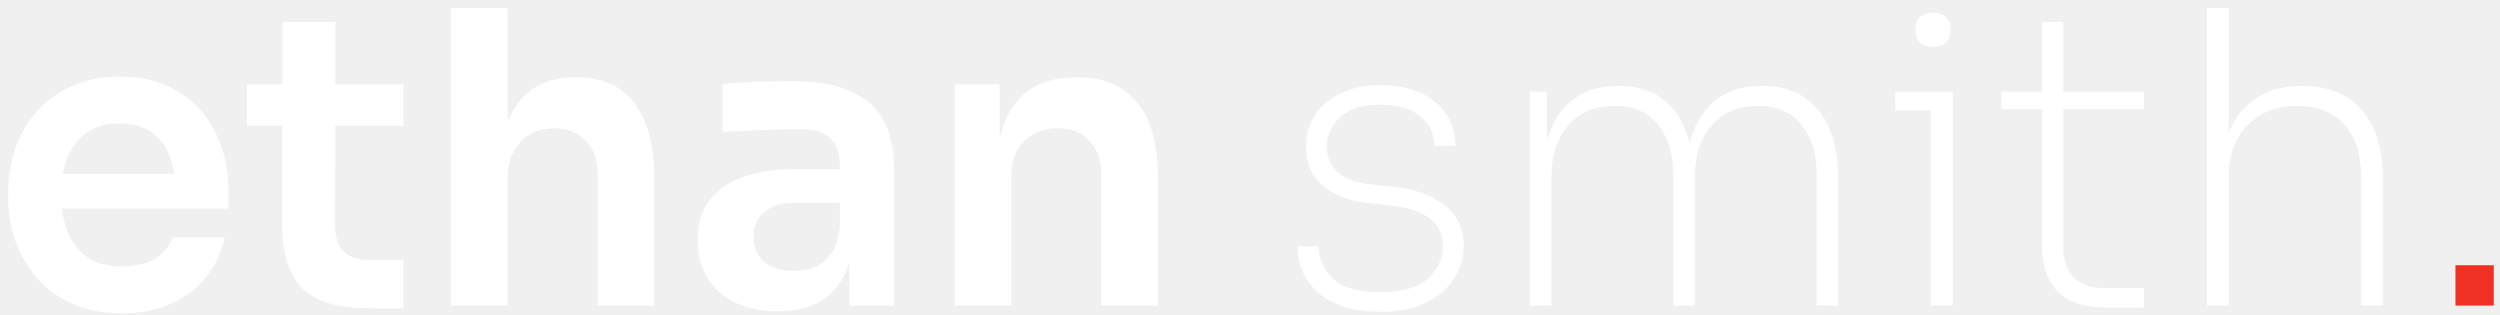
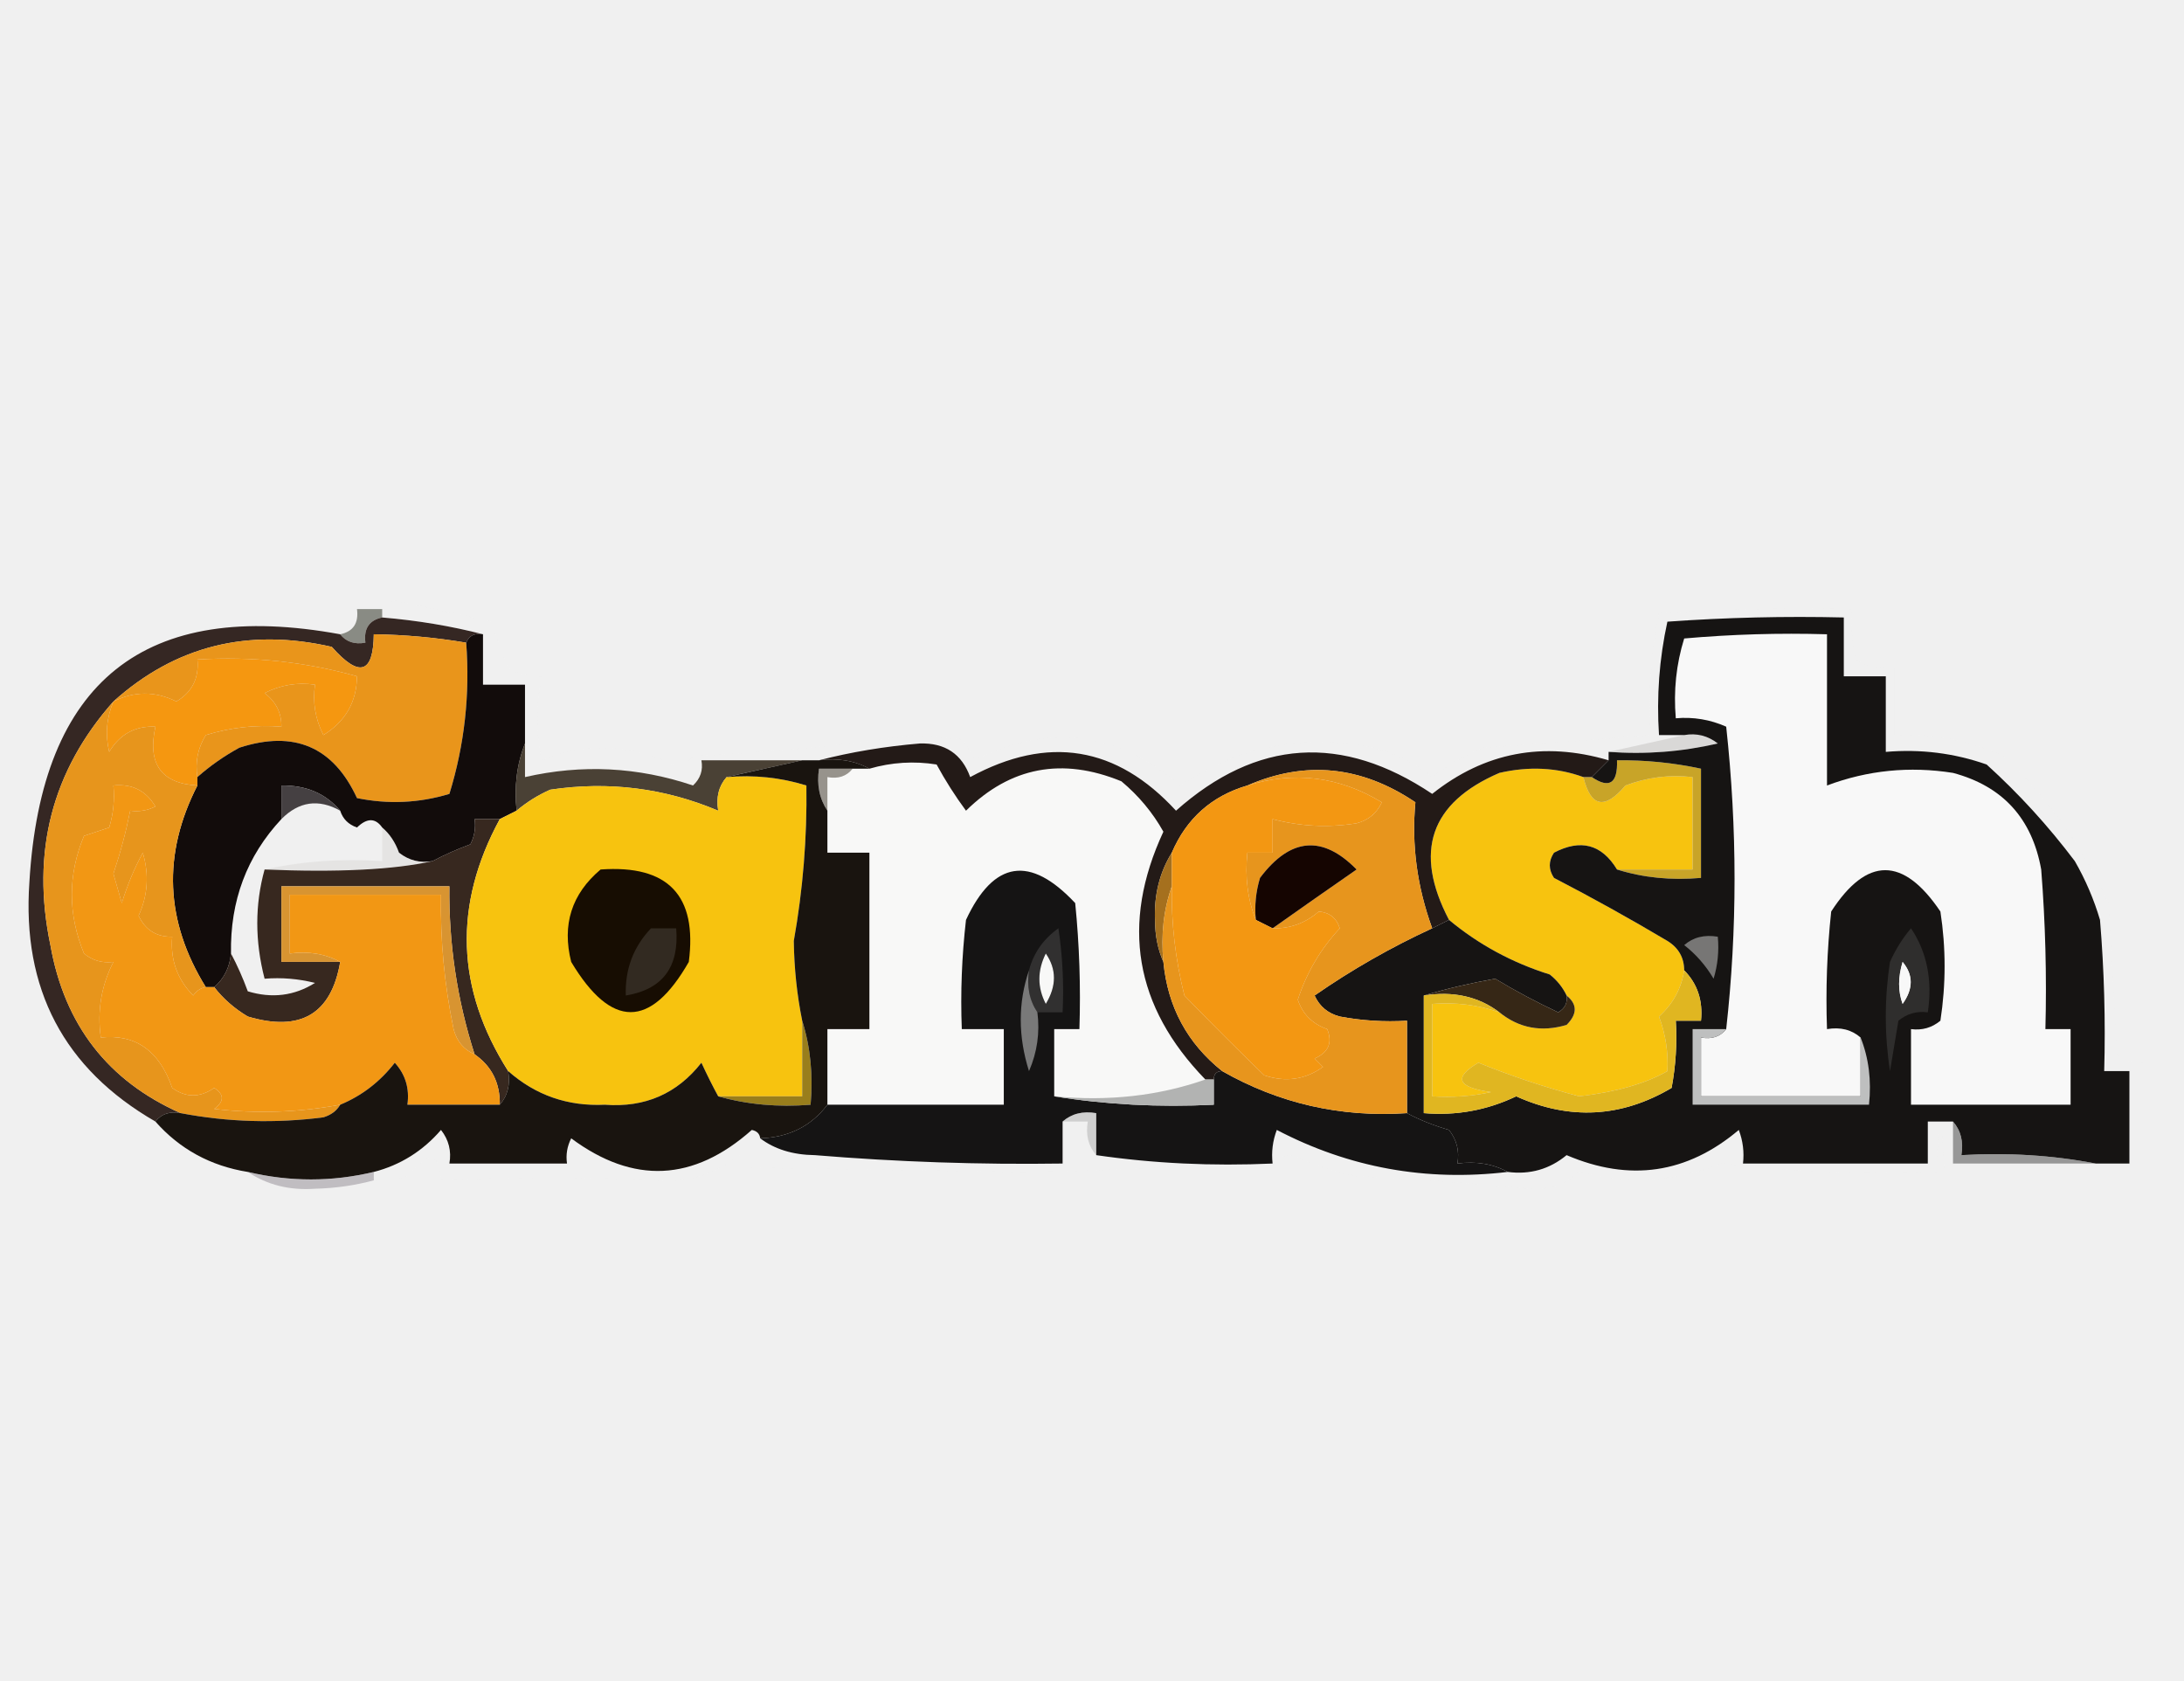
- <svg xmlns="http://www.w3.org/2000/svg" width="270" height="34" viewBox="0 0 270 34" fill="none">
-   <path d="M13.168 33.836C11.115 33.836 9.311 33.484 7.756 32.78C6.231 32.076 4.955 31.137 3.928 29.964C2.931 28.761 2.168 27.427 1.64 25.96C1.141 24.493 0.892 22.997 0.892 21.472V20.636C0.892 19.052 1.141 17.527 1.64 16.06C2.168 14.564 2.931 13.244 3.928 12.1C4.955 10.927 6.216 10.003 7.712 9.328C9.208 8.624 10.939 8.272 12.904 8.272C15.485 8.272 17.641 8.844 19.372 9.988C21.132 11.103 22.452 12.584 23.332 14.432C24.212 16.251 24.652 18.216 24.652 20.328V22.528H3.488V18.788H20.824L18.932 20.636C18.932 19.111 18.712 17.805 18.272 16.72C17.832 15.635 17.157 14.799 16.248 14.212C15.368 13.625 14.253 13.332 12.904 13.332C11.555 13.332 10.411 13.64 9.472 14.256C8.533 14.872 7.815 15.767 7.316 16.94C6.847 18.084 6.612 19.463 6.612 21.076C6.612 22.572 6.847 23.907 7.316 25.08C7.785 26.224 8.504 27.133 9.472 27.808C10.44 28.453 11.672 28.776 13.168 28.776C14.664 28.776 15.881 28.483 16.82 27.896C17.759 27.28 18.36 26.532 18.624 25.652H24.256C23.904 27.295 23.229 28.732 22.232 29.964C21.235 31.196 19.959 32.149 18.404 32.824C16.879 33.499 15.133 33.836 13.168 33.836ZM40.145 33.308C37.945 33.308 36.127 33.029 34.689 32.472C33.281 31.885 32.225 30.917 31.521 29.568C30.817 28.189 30.465 26.341 30.465 24.024L30.509 2.376H36.229L36.185 24.42C36.185 25.593 36.493 26.503 37.109 27.148C37.755 27.764 38.664 28.072 39.837 28.072H43.577V33.308H40.145ZM26.681 13.596V9.108H43.577V13.596H26.681ZM48.71 33V0.88H54.826V19.624H53.77C53.77 17.219 54.078 15.18 54.694 13.508C55.31 11.836 56.22 10.56 57.422 9.68C58.654 8.8 60.209 8.36 62.086 8.36H62.35C65.078 8.36 67.146 9.299 68.554 11.176C69.962 13.053 70.666 15.781 70.666 19.36V33H64.55V18.788C64.55 17.263 64.11 16.06 63.23 15.18C62.38 14.3 61.25 13.86 59.842 13.86C58.346 13.86 57.129 14.359 56.19 15.356C55.281 16.324 54.826 17.6 54.826 19.184V33H48.71ZM91.718 33V25.916H90.706V18.04C90.706 16.661 90.368 15.635 89.694 14.96C89.019 14.285 87.978 13.948 86.57 13.948C85.836 13.948 84.956 13.963 83.93 13.992C82.903 14.021 81.862 14.065 80.806 14.124C79.779 14.153 78.855 14.197 78.034 14.256V9.064C78.708 9.005 79.471 8.947 80.322 8.888C81.172 8.829 82.038 8.8 82.918 8.8C83.827 8.771 84.678 8.756 85.47 8.756C87.934 8.756 89.972 9.079 91.586 9.724C93.228 10.369 94.46 11.381 95.282 12.76C96.132 14.139 96.558 15.943 96.558 18.172V33H91.718ZM84.018 33.616C82.287 33.616 80.762 33.308 79.442 32.692C78.151 32.076 77.139 31.196 76.406 30.052C75.702 28.908 75.35 27.529 75.35 25.916C75.35 24.156 75.775 22.719 76.626 21.604C77.506 20.489 78.723 19.653 80.278 19.096C81.862 18.539 83.71 18.26 85.822 18.26H91.366V21.912H85.734C84.326 21.912 83.24 22.264 82.478 22.968C81.744 23.643 81.378 24.523 81.378 25.608C81.378 26.693 81.744 27.573 82.478 28.248C83.24 28.923 84.326 29.26 85.734 29.26C86.584 29.26 87.362 29.113 88.066 28.82C88.799 28.497 89.4 27.969 89.87 27.236C90.368 26.473 90.647 25.447 90.706 24.156L92.202 25.872C92.055 27.544 91.644 28.952 90.97 30.096C90.324 31.24 89.415 32.12 88.242 32.736C87.098 33.323 85.69 33.616 84.018 33.616ZM103.109 33V9.108H107.949V19.36H107.509C107.509 16.925 107.831 14.901 108.477 13.288C109.122 11.645 110.075 10.413 111.337 9.592C112.627 8.771 114.226 8.36 116.133 8.36H116.397C119.242 8.36 121.398 9.284 122.865 11.132C124.331 12.951 125.065 15.679 125.065 19.316V33H118.949V18.788C118.949 17.321 118.523 16.133 117.673 15.224C116.851 14.315 115.707 13.86 114.241 13.86C112.745 13.86 111.527 14.329 110.589 15.268C109.679 16.177 109.225 17.409 109.225 18.964V33H103.109ZM149.1 33.66C146.225 33.66 144.011 33 142.456 31.68C140.931 30.36 140.153 28.673 140.124 26.62H142.412C142.412 27.94 142.925 29.099 143.952 30.096C145.008 31.064 146.724 31.548 149.1 31.548C151.417 31.548 153.119 31.064 154.204 30.096C155.289 29.099 155.832 27.925 155.832 26.576C155.832 25.256 155.333 24.244 154.336 23.54C153.368 22.836 152.048 22.396 150.376 22.22L147.648 21.912C145.624 21.677 144.011 21.047 142.808 20.02C141.635 18.993 141.048 17.6 141.048 15.84C141.048 14.579 141.371 13.449 142.016 12.452C142.661 11.455 143.585 10.663 144.788 10.076C146.02 9.489 147.457 9.196 149.1 9.196C151.505 9.196 153.441 9.783 154.908 10.956C156.404 12.129 157.167 13.728 157.196 15.752H154.908C154.937 14.491 154.439 13.435 153.412 12.584C152.415 11.733 150.977 11.308 149.1 11.308C147.135 11.308 145.668 11.763 144.7 12.672C143.761 13.581 143.292 14.652 143.292 15.884C143.292 16.911 143.659 17.791 144.392 18.524C145.155 19.257 146.299 19.712 147.824 19.888L150.552 20.196C152.723 20.401 154.512 21.032 155.92 22.088C157.357 23.144 158.076 24.655 158.076 26.62C158.076 27.94 157.709 29.128 156.976 30.184C156.272 31.24 155.26 32.091 153.94 32.736C152.62 33.352 151.007 33.66 149.1 33.66ZM165.223 33V9.9H167.071V19.36H166.543C166.543 17.365 166.837 15.62 167.423 14.124C168.039 12.599 168.949 11.411 170.151 10.56C171.354 9.709 172.879 9.284 174.727 9.284H174.859C176.678 9.284 178.189 9.709 179.391 10.56C180.594 11.381 181.474 12.555 182.031 14.08C182.618 15.576 182.911 17.336 182.911 19.36H182.031C182.031 17.365 182.325 15.62 182.911 14.124C183.527 12.599 184.437 11.411 185.639 10.56C186.871 9.709 188.411 9.284 190.259 9.284H190.391C192.21 9.284 193.721 9.709 194.923 10.56C196.155 11.381 197.065 12.555 197.651 14.08C198.238 15.576 198.531 17.336 198.531 19.36V33H196.199V18.832C196.199 16.632 195.657 14.857 194.571 13.508C193.515 12.129 191.946 11.44 189.863 11.44C187.751 11.44 186.079 12.144 184.847 13.552C183.645 14.96 183.043 16.793 183.043 19.052V33H180.711V18.832C180.711 16.632 180.169 14.857 179.083 13.508C178.027 12.129 176.458 11.44 174.375 11.44C172.263 11.44 170.591 12.144 169.359 13.552C168.157 14.96 167.555 16.793 167.555 19.052V33H165.223ZM208.522 33V9.9H210.898V33H208.522ZM204.694 11.924V9.9H210.898V11.924H204.694ZM208.742 5.06C208.126 5.06 207.656 4.899 207.334 4.576C207.011 4.224 206.85 3.784 206.85 3.256C206.85 2.699 207.011 2.244 207.334 1.892C207.656 1.54 208.14 1.364 208.786 1.364C209.402 1.364 209.871 1.54 210.194 1.892C210.516 2.244 210.678 2.699 210.678 3.256C210.678 3.784 210.516 4.224 210.194 4.576C209.9 4.899 209.416 5.06 208.742 5.06ZM227.709 33.22C226.271 33.22 225.01 33.015 223.925 32.604C222.839 32.164 222.003 31.431 221.417 30.404C220.83 29.377 220.537 27.999 220.537 26.268V2.376H222.825V26.664C222.825 28.072 223.206 29.172 223.969 29.964C224.761 30.727 225.846 31.108 227.225 31.108H231.537V33.22H227.709ZM216.137 11.792V9.9H231.537V11.792H216.137ZM238.356 33V0.88H240.688V18.04L239.852 19.536C239.852 17.512 240.16 15.737 240.776 14.212C241.422 12.657 242.39 11.455 243.68 10.604C244.971 9.724 246.599 9.284 248.564 9.284H248.652C251.527 9.284 253.698 10.193 255.164 12.012C256.631 13.801 257.364 16.251 257.364 19.36V33H254.988V18.832C254.988 16.603 254.387 14.813 253.184 13.464C251.982 12.115 250.28 11.44 248.08 11.44C245.822 11.44 244.018 12.159 242.668 13.596C241.348 15.004 240.688 16.852 240.688 19.14V33H238.356Z" fill="white" />
-   <path d="M265.19 33V28.644H269.326V33H265.19Z" fill="#F13024" />
+ <svg xmlns="http://www.w3.org/2000/svg" version="1.1" width="260px" height="200px" style="shape-rendering:geometricPrecision; text-rendering:geometricPrecision; image-rendering:optimizeQuality; fill-rule:evenodd; clip-rule:evenodd">
+   <g>
+     <path style="opacity:0.796" fill="#6f7168" d="M 45.5,72.5 C 45.5,72.833 45.5,73.167 45.5,73.5C 43.952,73.821 43.285,74.821 43.5,76.5C 42.209,76.737 41.209,76.404 40.5,75.5C 42.048,75.179 42.715,74.179 42.5,72.5C 43.5,72.5 44.5,72.5 45.5,72.5 Z" />
+   </g>
+   <g>
+     <path style="opacity:1" fill="#f59710" d="M 23.5,92.5 C 23.5,92.833 23.5,93.167 23.5,93.5C 19.197,93.265 17.53,90.931 18.5,86.5C 16.097,86.393 14.264,87.393 13,89.5C 12.51,87.455 12.677,85.455 13.5,83.5C 15.993,82.254 18.493,82.254 21,83.5C 22.876,82.381 23.709,80.714 23.5,78.5C 30.003,78.106 36.336,78.772 42.5,80.5C 42.467,83.543 41.134,85.876 38.5,87.5C 37.534,85.604 37.201,83.604 37.5,81.5C 35.396,81.201 33.396,81.534 31.5,82.5C 32.853,83.524 33.52,84.857 33.5,86.5C 30.421,86.26 27.421,86.593 24.5,87.5C 23.548,89.045 23.215,90.712 23.5,92.5 Z" />
+   </g>
+   <g>
+     <path style="opacity:1" fill="#352723" d="M 40.5,75.5 C 41.209,76.404 42.209,76.737 43.5,76.5C 43.285,74.821 43.952,73.821 45.5,73.5C 49.684,73.851 53.684,74.518 57.5,75.5C 56.508,75.328 55.842,75.662 55.5,76.5C 51.865,75.886 48.198,75.552 44.5,75.5C 44.443,80.199 42.776,80.699 39.5,77C 29.538,74.714 20.871,76.88 13.5,83.5C 6.185,91.756 3.685,101.423 6,112.5C 7.682,121.999 12.849,128.666 21.5,132.5C 20.209,132.263 19.209,132.596 18.5,133.5C 7.606,127.216 2.606,117.716 3.5,105C 4.915,81.06 17.248,71.227 40.5,75.5 Z" />
+   </g>
+   <g>
+     <path style="opacity:1" fill="#e9951b" d="M 55.5,76.5 C 55.966,82.665 55.299,88.665 53.5,94.5C 49.892,95.593 46.225,95.76 42.5,95C 39.678,88.892 35.012,86.892 28.5,89C 26.677,89.997 25.01,91.164 23.5,92.5C 23.215,90.712 23.548,89.045 24.5,87.5C 27.421,86.593 30.421,86.26 33.5,86.5C 33.52,84.857 32.853,83.524 31.5,82.5C 33.396,81.534 35.396,81.201 37.5,81.5C 37.201,83.604 37.534,85.604 38.5,87.5C 41.134,85.876 42.467,83.543 42.5,80.5C 36.336,78.772 30.003,78.106 23.5,78.5C 23.709,80.714 22.876,82.381 21,83.5C 18.493,82.254 15.993,82.254 13.5,83.5C 20.871,76.88 29.538,74.714 39.5,77C 42.776,80.699 44.443,80.199 44.5,75.5C 48.198,75.552 51.865,75.886 55.5,76.5 Z" />
+   </g>
+   <g>
+     <path style="opacity:0.084" fill="#efefef" d="M 44.5,140.5 C 44.5,140.167 44.5,139.833 44.5,139.5C 47.66,138.683 50.327,137.016 52.5,134.5C 53.429,135.689 53.762,137.022 53.5,138.5C 58.167,138.5 62.833,138.5 67.5,138.5C 67.35,137.448 67.517,136.448 68,135.5C 75.4,140.993 82.566,140.66 89.5,134.5C 90.107,134.624 90.44,134.957 90.5,135.5C 92.223,136.8 94.39,137.467 97,137.5C 106.817,138.311 116.651,138.644 126.5,138.5C 126.5,136.833 126.5,135.167 126.5,133.5C 127.5,133.5 128.5,133.5 129.5,133.5C 129.232,135.099 129.566,136.432 130.5,137.5C 137.313,138.491 144.313,138.825 151.5,138.5C 151.343,137.127 151.51,135.793 152,134.5C 160.589,138.992 169.755,140.658 179.5,139.5C 182.144,139.84 184.477,139.173 186.5,137.5C 194.003,140.709 200.836,139.709 207,134.5C 207.49,135.793 207.657,137.127 207.5,138.5C 214.833,138.5 222.167,138.5 229.5,138.5C 229.5,136.833 229.5,135.167 229.5,133.5C 230.5,133.5 231.5,133.5 232.5,133.5C 232.5,135.167 232.5,136.833 232.5,138.5C 238.167,138.5 243.833,138.5 249.5,138.5C 250.833,138.5 252.167,138.5 253.5,138.5C 253.5,134.833 253.5,131.167 253.5,127.5C 252.5,127.5 251.5,127.5 250.5,127.5C 250.666,121.491 250.499,115.491 250,109.5C 249.275,107.051 248.275,104.717 247,102.5C 243.831,98.3 240.331,94.467 236.5,91C 232.637,89.646 228.637,89.146 224.5,89.5C 224.5,86.5 224.5,83.5 224.5,80.5C 222.833,80.5 221.167,80.5 219.5,80.5C 219.5,78.167 219.5,75.833 219.5,73.5C 212.492,73.334 205.492,73.5 198.5,74C 197.533,78.401 197.2,82.901 197.5,87.5C 198.5,87.5 199.5,87.5 200.5,87.5C 197.5,88.167 194.5,88.833 191.5,89.5C 191.5,89.833 191.5,90.167 191.5,90.5C 183.732,88.21 176.732,89.543 170.5,94.5C 159.767,87.31 149.601,87.977 140,96.5C 132.935,88.809 124.769,87.475 115.5,92.5C 114.501,89.739 112.501,88.406 109.5,88.5C 105.306,88.852 101.306,89.518 97.5,90.5C 96.833,90.5 96.167,90.5 95.5,90.5C 91.5,90.5 87.5,90.5 83.5,90.5C 83.719,91.675 83.386,92.675 82.5,93.5C 75.931,91.286 69.265,90.953 62.5,92.5C 62.5,91.167 62.5,89.833 62.5,88.5C 62.5,86.167 62.5,83.833 62.5,81.5C 60.833,81.5 59.167,81.5 57.5,81.5C 57.5,79.5 57.5,77.5 57.5,75.5C 53.684,74.518 49.684,73.851 45.5,73.5C 45.5,73.167 45.5,72.833 45.5,72.5C 45.735,71.903 46.235,71.57 47,71.5C 50.842,72.279 54.675,73.113 58.5,74C 59.103,75.825 59.77,77.659 60.5,79.5C 61.736,80.246 63.069,80.579 64.5,80.5C 63.808,83.897 63.808,87.23 64.5,90.5C 70.076,88.238 75.576,88.572 81,91.5C 81.5,91 82,90.5 82.5,90C 91.373,89.569 100.206,88.735 109,87.5C 110.833,87.667 112.667,87.833 114.5,88C 115.126,88.75 115.626,89.584 116,90.5C 124.792,86.036 132.959,87.036 140.5,93.5C 147.47,88.804 155.136,87.304 163.5,89C 166.112,89.639 168.446,90.806 170.5,92.5C 172.336,91.081 174.336,89.914 176.5,89C 183.177,88.547 189.844,88.047 196.5,87.5C 196.197,82.57 196.531,77.737 197.5,73C 205.159,72.5 212.826,72.334 220.5,72.5C 220.338,74.527 220.505,76.527 221,78.5C 222.356,79.38 223.856,79.713 225.5,79.5C 225.5,82.167 225.5,84.833 225.5,87.5C 230.034,87.267 234.368,88.1 238.5,90C 243.86,95.02 248.027,100.853 251,107.5C 251.333,113.5 251.667,119.5 252,125.5C 253.011,126.337 254.178,126.67 255.5,126.5C 255.5,130.833 255.5,135.167 255.5,139.5C 247.5,139.5 239.5,139.5 231.5,139.5C 231.167,132.833 230.833,132.833 230.5,139.5C 221.915,139.817 213.415,139.483 205,138.5C 199.438,140.671 193.772,141.005 188,139.5C 186.352,141.028 184.352,141.695 182,141.5C 175.178,140.855 168.345,140.355 161.5,140C 158.868,139.551 156.368,138.717 154,137.5C 143.12,138.8 132.12,139.467 121,139.5C 110.5,139.333 100,139.167 89.5,139C 89,138.5 88.5,138 88,137.5C 85.091,139.858 81.758,140.858 78,140.5C 69.548,140.098 61.048,140.098 52.5,140.5C 52.372,137.226 51.039,137.059 48.5,140C 47.207,140.49 45.873,140.657 44.5,140.5 Z" />
+   </g>
+   <g>
+     <path style="opacity:0.333" fill="#aaa8a5" d="M 200.5,87.5 C 201.978,87.238 203.311,87.571 204.5,88.5C 200.217,89.492 195.884,89.826 191.5,89.5C 194.5,88.833 197.5,88.167 200.5,87.5 Z" />
+   </g>
+   <g>
+     <path style="opacity:1" fill="#120c0b" d="M 57.5,75.5 C 57.5,77.5 57.5,79.5 57.5,81.5C 59.167,81.5 60.833,81.5 62.5,81.5C 62.5,83.833 62.5,86.167 62.5,88.5C 61.527,90.948 61.194,93.615 61.5,96.5C 60.833,96.833 60.167,97.167 59.5,97.5C 58.5,97.5 57.5,97.5 56.5,97.5C 56.65,98.552 56.483,99.552 56,100.5C 54.377,101.099 52.877,101.766 51.5,102.5C 50.022,102.762 48.689,102.429 47.5,101.5C 47.058,100.261 46.391,99.261 45.5,98.5C 44.687,97.347 43.687,97.347 42.5,98.5C 41.478,98.144 40.811,97.478 40.5,96.5C 38.794,94.464 36.461,93.464 33.5,93.5C 33.5,94.833 33.5,96.167 33.5,97.5C 29.385,101.901 27.385,107.234 27.5,113.5C 27.34,115.153 26.674,116.486 25.5,117.5C 25.167,117.5 24.833,117.5 24.5,117.5C 19.649,109.668 19.316,101.668 23.5,93.5C 23.5,93.167 23.5,92.833 23.5,92.5C 25.01,91.164 26.677,89.997 28.5,89C 35.012,86.892 39.678,88.892 42.5,95C 46.225,95.76 49.892,95.593 53.5,94.5C 55.299,88.665 55.966,82.665 55.5,76.5C 55.842,75.662 56.508,75.328 57.5,75.5 Z" />
+   </g>
+   <g>
+     <path style="opacity:0.863" fill="#302517" d="M 62.5,88.5 C 62.5,89.833 62.5,91.167 62.5,92.5C 69.265,90.953 75.931,91.286 82.5,93.5C 83.386,92.675 83.719,91.675 83.5,90.5C 87.5,90.5 91.5,90.5 95.5,90.5C 92.5,91.167 89.5,91.833 86.5,92.5C 85.566,93.568 85.232,94.901 85.5,96.5C 79.101,93.799 72.434,92.965 65.5,94C 64.016,94.662 62.683,95.496 61.5,96.5C 61.194,93.615 61.527,90.948 62.5,88.5 Z" />
+   </g>
+   <g>
+     <path style="opacity:0.996" fill="#f8f8f7" d="M 143.5,128.5 C 137.926,130.453 131.926,131.12 125.5,130.5C 125.5,127.833 125.5,125.167 125.5,122.5C 126.5,122.5 127.5,122.5 128.5,122.5C 128.666,117.489 128.499,112.489 128,107.5C 122.628,101.762 118.295,102.429 115,109.5C 114.501,113.821 114.334,118.154 114.5,122.5C 116.167,122.5 117.833,122.5 119.5,122.5C 119.5,125.5 119.5,128.5 119.5,131.5C 112.5,131.5 105.5,131.5 98.5,131.5C 98.5,128.5 98.5,125.5 98.5,122.5C 100.167,122.5 101.833,122.5 103.5,122.5C 103.5,115.5 103.5,108.5 103.5,101.5C 101.833,101.5 100.167,101.5 98.5,101.5C 98.5,99.833 98.5,98.167 98.5,96.5C 98.5,95.167 98.5,93.833 98.5,92.5C 99.791,92.737 100.791,92.404 101.5,91.5C 102.167,91.5 102.833,91.5 103.5,91.5C 106.141,90.737 108.808,90.57 111.5,91C 112.542,92.918 113.708,94.751 115,96.5C 120.296,91.283 126.463,90.116 133.5,93C 135.557,94.719 137.224,96.719 138.5,99C 133.392,109.984 135.059,119.817 143.5,128.5 Z M 124.5,113.5 C 125.793,115.364 125.793,117.364 124.5,119.5C 123.481,117.54 123.481,115.54 124.5,113.5 Z" />
+   </g>
+   <g>
+     <path style="opacity:1" fill="#454042" d="M 40.5,96.5 C 37.916,95.062 35.583,95.396 33.5,97.5C 33.5,96.167 33.5,94.833 33.5,93.5C 36.461,93.464 38.794,94.464 40.5,96.5 Z" />
+   </g>
+   <g>
+     <path style="opacity:1" fill="#f7c30f" d="M 188.5,92.5 C 189.372,96.089 191.039,96.423 193.5,93.5C 196.086,92.52 198.753,92.187 201.5,92.5C 201.5,96.167 201.5,99.833 201.5,103.5C 198.5,103.5 195.5,103.5 192.5,103.5C 190.678,100.5 188.178,99.833 185,101.5C 184.333,102.5 184.333,103.5 185,104.5C 189.581,106.873 194.081,109.373 198.5,112C 199.823,112.816 200.489,113.983 200.5,115.5C 200.163,117.672 199.163,119.505 197.5,121C 198.287,123.099 198.62,125.266 198.5,127.5C 195.896,128.987 192.396,129.987 188,130.5C 183.893,129.415 179.893,128.082 176,126.5C 172.988,128.263 173.488,129.43 177.5,130C 175.19,130.497 172.857,130.663 170.5,130.5C 170.5,126.833 170.5,123.167 170.5,119.5C 173.279,119.279 175.946,119.612 178.5,120.5C 180.836,122.391 183.502,122.891 186.5,122C 187.791,120.708 187.791,119.542 186.5,118.5C 186.047,117.542 185.381,116.708 184.5,116C 180.025,114.598 176.025,112.431 172.5,109.5C 168.253,101.383 170.253,95.55 178.5,92C 182.027,91.192 185.36,91.359 188.5,92.5 Z" />
+   </g>
+   <g>
+     <path style="opacity:1" fill="#c8a428" d="M 192.5,103.5 C 195.5,103.5 198.5,103.5 201.5,103.5C 201.5,99.833 201.5,96.167 201.5,92.5C 198.753,92.187 196.086,92.52 193.5,93.5C 191.039,96.423 189.372,96.089 188.5,92.5C 188.833,92.5 189.167,92.5 189.5,92.5C 191.598,93.914 192.598,93.248 192.5,90.5C 195.881,90.46 199.214,90.793 202.5,91.5C 202.5,95.833 202.5,100.167 202.5,104.5C 198.958,104.813 195.625,104.479 192.5,103.5 Z" />
+   </g>
+   <g>
+     <path style="opacity:1" fill="#97938c" d="M 101.5,91.5 C 100.791,92.404 99.791,92.737 98.5,92.5C 98.5,93.833 98.5,95.167 98.5,96.5C 97.549,95.081 97.216,93.415 97.5,91.5C 98.833,91.5 100.167,91.5 101.5,91.5 Z" />
+   </g>
+   <g>
+     <path style="opacity:0.981" fill="#12100f" d="M 249.5,138.5 C 244.36,137.512 239.026,137.179 233.5,137.5C 233.768,135.901 233.434,134.568 232.5,133.5C 231.5,133.5 230.5,133.5 229.5,133.5C 229.5,135.167 229.5,136.833 229.5,138.5C 222.167,138.5 214.833,138.5 207.5,138.5C 207.657,137.127 207.49,135.793 207,134.5C 200.836,139.709 194.003,140.709 186.5,137.5C 184.477,139.173 182.144,139.84 179.5,139.5C 177.735,138.539 175.735,138.205 173.5,138.5C 173.762,137.022 173.429,135.689 172.5,134.5C 170.664,133.972 168.997,133.306 167.5,132.5C 167.5,128.833 167.5,125.167 167.5,121.5C 164.813,121.664 162.146,121.497 159.5,121C 158.09,120.632 157.09,119.799 156.5,118.5C 160.906,115.438 165.573,112.772 170.5,110.5C 171.167,110.167 171.833,109.833 172.5,109.5C 176.025,112.431 180.025,114.598 184.5,116C 185.381,116.708 186.047,117.542 186.5,118.5C 186.631,119.376 186.298,120.043 185.5,120.5C 182.905,119.287 180.405,117.953 178,116.5C 175.004,117.035 172.171,117.702 169.5,118.5C 169.5,123.167 169.5,127.833 169.5,132.5C 173.354,132.828 177.021,132.162 180.5,130.5C 186.853,133.368 193.02,133.034 199,129.5C 199.497,126.854 199.664,124.187 199.5,121.5C 200.5,121.5 201.5,121.5 202.5,121.5C 202.741,119.102 202.074,117.102 200.5,115.5C 200.489,113.983 199.823,112.816 198.5,112C 194.081,109.373 189.581,106.873 185,104.5C 184.333,103.5 184.333,102.5 185,101.5C 188.178,99.833 190.678,100.5 192.5,103.5C 195.625,104.479 198.958,104.813 202.5,104.5C 202.5,100.167 202.5,95.833 202.5,91.5C 199.214,90.793 195.881,90.46 192.5,90.5C 192.598,93.248 191.598,93.914 189.5,92.5C 190.167,91.833 190.833,91.167 191.5,90.5C 191.5,90.167 191.5,89.833 191.5,89.5C 195.884,89.826 200.217,89.492 204.5,88.5C 203.311,87.571 201.978,87.238 200.5,87.5C 199.5,87.5 198.5,87.5 197.5,87.5C 197.2,82.901 197.533,78.401 198.5,74C 205.492,73.5 212.492,73.334 219.5,73.5C 219.5,75.833 219.5,78.167 219.5,80.5C 221.167,80.5 222.833,80.5 224.5,80.5C 224.5,83.5 224.5,86.5 224.5,89.5C 228.637,89.146 232.637,89.646 236.5,91C 240.331,94.467 243.831,98.3 247,102.5C 248.275,104.717 249.275,107.051 250,109.5C 250.499,115.491 250.666,121.491 250.5,127.5C 251.5,127.5 252.5,127.5 253.5,127.5C 253.5,131.167 253.5,134.833 253.5,138.5C 252.167,138.5 250.833,138.5 249.5,138.5 Z M 226.5,114.5 C 227.788,116.035 227.788,117.701 226.5,119.5C 225.948,117.997 225.948,116.331 226.5,114.5 Z" />
+   </g>
+   <g>
+     <path style="opacity:1" fill="#f8f8f8" d="M 221.5,123.5 C 221.5,125.833 221.5,128.167 221.5,130.5C 215.167,130.5 208.833,130.5 202.5,130.5C 202.5,128.167 202.5,125.833 202.5,123.5C 203.791,123.737 204.791,123.404 205.5,122.5C 206.825,110.66 206.825,98.66 205.5,86.5C 203.591,85.652 201.591,85.318 199.5,85.5C 199.216,82.223 199.549,79.057 200.5,76C 206.157,75.501 211.824,75.334 217.5,75.5C 217.5,81.5 217.5,87.5 217.5,93.5C 222.337,91.683 227.337,91.183 232.5,92C 238.41,93.579 241.91,97.412 243,103.5C 243.5,109.825 243.666,116.158 243.5,122.5C 244.5,122.5 245.5,122.5 246.5,122.5C 246.5,125.5 246.5,128.5 246.5,131.5C 240.167,131.5 233.833,131.5 227.5,131.5C 227.5,128.5 227.5,125.5 227.5,122.5C 228.822,122.67 229.989,122.337 231,121.5C 231.667,117.167 231.667,112.833 231,108.5C 226.578,101.941 222.245,101.941 218,108.5C 217.501,113.155 217.334,117.821 217.5,122.5C 219.099,122.232 220.432,122.566 221.5,123.5 Z M 226.5,114.5 C 225.948,116.331 225.948,117.997 226.5,119.5C 227.788,117.701 227.788,116.035 226.5,114.5 Z" />
+   </g>
+   <g>
+     <path style="opacity:1" fill="#e7951c" d="M 13.5,83.5 C 12.677,85.455 12.51,87.455 13,89.5C 14.264,87.393 16.097,86.393 18.5,86.5C 17.53,90.931 19.197,93.265 23.5,93.5C 19.316,101.668 19.649,109.668 24.5,117.5C 23.883,117.611 23.383,117.944 23,118.5C 21.097,116.559 20.264,114.226 20.5,111.5C 18.641,111.539 17.308,110.706 16.5,109C 17.602,106.599 17.769,104.099 17,101.5C 15.983,103.376 15.149,105.376 14.5,107.5C 14.167,106.333 13.833,105.167 13.5,104C 14.336,101.51 15.002,99.01 15.5,96.5C 16.552,96.65 17.552,96.483 18.5,96C 17.383,94.108 15.716,93.275 13.5,93.5C 13.66,95.199 13.493,96.866 13,98.5C 12,98.833 11,99.167 10,99.5C 8.068,104.139 8.068,108.806 10,113.5C 11.011,114.337 12.178,114.67 13.5,114.5C 12.055,117.338 11.555,120.338 12,123.5C 16.136,123.069 18.969,125.069 20.5,129.5C 22.135,130.681 23.802,130.681 25.5,129.5C 26.711,130.274 26.711,131.107 25.5,132C 30.528,132.588 35.528,132.422 40.5,131.5C 40.083,132.222 39.416,132.722 38.5,133C 32.782,133.74 27.115,133.573 21.5,132.5C 12.849,128.666 7.682,121.999 6,112.5C 3.685,101.423 6.185,91.756 13.5,83.5 Z" />
+   </g>
+   <g>
+     <path style="opacity:0.227" fill="#c0bdb9" d="M 45.5,98.5 C 46.391,99.261 47.058,100.261 47.5,101.5C 48.689,102.429 50.022,102.762 51.5,102.5C 46.891,103.529 40.225,103.863 31.5,103.5C 35.97,102.514 40.637,102.181 45.5,102.5C 45.5,101.167 45.5,99.833 45.5,98.5 Z" />
+   </g>
+   <g>
+     <path style="opacity:0.967" fill="#312118" d="M 59.5,97.5 C 53.944,107.711 54.277,117.711 60.5,127.5C 60.768,129.099 60.434,130.432 59.5,131.5C 59.539,128.911 58.539,126.911 56.5,125.5C 54.42,119.016 53.42,112.349 53.5,105.5C 46.833,105.5 40.167,105.5 33.5,105.5C 33.5,108.5 33.5,111.5 33.5,114.5C 35.833,114.5 38.167,114.5 40.5,114.5C 39.442,120.706 35.776,122.872 29.5,121C 27.907,120.051 26.574,118.885 25.5,117.5C 26.674,116.486 27.34,115.153 27.5,113.5C 28.234,114.878 28.901,116.378 29.5,118C 32.379,118.874 35.045,118.54 37.5,117C 35.527,116.505 33.527,116.338 31.5,116.5C 30.338,112.02 30.338,107.687 31.5,103.5C 40.225,103.863 46.891,103.529 51.5,102.5C 52.877,101.766 54.377,101.099 56,100.5C 56.483,99.552 56.65,98.552 56.5,97.5C 57.5,97.5 58.5,97.5 59.5,97.5 Z" />
+   </g>
+   <g>
+     <path style="opacity:0.979" fill="#100f0f" d="M 125.5,130.5 C 131.645,131.49 137.978,131.823 144.5,131.5C 144.5,130.5 144.5,129.5 144.5,128.5C 144.5,127.833 144.833,127.5 145.5,127.5C 152.298,131.365 159.631,133.032 167.5,132.5C 168.997,133.306 170.664,133.972 172.5,134.5C 173.429,135.689 173.762,137.022 173.5,138.5C 175.735,138.205 177.735,138.539 179.5,139.5C 169.755,140.658 160.589,138.992 152,134.5C 151.51,135.793 151.343,137.127 151.5,138.5C 144.313,138.825 137.313,138.491 130.5,137.5C 130.5,135.833 130.5,134.167 130.5,132.5C 128.901,132.232 127.568,132.566 126.5,133.5C 126.5,135.167 126.5,136.833 126.5,138.5C 116.651,138.644 106.817,138.311 97,137.5C 94.39,137.467 92.223,136.8 90.5,135.5C 93.899,135.391 96.566,134.058 98.5,131.5C 105.5,131.5 112.5,131.5 119.5,131.5C 119.5,128.5 119.5,125.5 119.5,122.5C 117.833,122.5 116.167,122.5 114.5,122.5C 114.334,118.154 114.501,113.821 115,109.5C 118.295,102.429 122.628,101.762 128,107.5C 128.499,112.489 128.666,117.489 128.5,122.5C 127.5,122.5 126.5,122.5 125.5,122.5C 125.5,125.167 125.5,127.833 125.5,130.5 Z M 124.5,113.5 C 123.481,115.54 123.481,117.54 124.5,119.5C 125.793,117.364 125.793,115.364 124.5,113.5 Z" />
+   </g>
+   <g>
+     <path style="opacity:1" fill="#231a17" d="M 191.5,90.5 C 190.833,91.167 190.167,91.833 189.5,92.5C 189.167,92.5 188.833,92.5 188.5,92.5C 185.36,91.359 182.027,91.192 178.5,92C 170.253,95.55 168.253,101.383 172.5,109.5C 171.833,109.833 171.167,110.167 170.5,110.5C 168.694,105.533 168.027,100.533 168.5,95.5C 162.065,91.158 155.399,90.492 148.5,93.5C 144.254,94.745 141.254,97.412 139.5,101.5C 138.048,103.848 137.382,106.514 137.5,109.5C 137.507,111.369 137.84,113.036 138.5,114.5C 139.006,119.848 141.34,124.181 145.5,127.5C 144.833,127.5 144.5,127.833 144.5,128.5C 144.167,128.5 143.833,128.5 143.5,128.5C 135.059,119.817 133.392,109.984 138.5,99C 137.224,96.719 135.557,94.719 133.5,93C 126.463,90.116 120.296,91.283 115,96.5C 113.708,94.751 112.542,92.918 111.5,91C 108.808,90.57 106.141,90.737 103.5,91.5C 101.735,90.539 99.735,90.205 97.5,90.5C 101.306,89.518 105.306,88.852 109.5,88.5C 112.501,88.406 114.501,89.739 115.5,92.5C 124.769,87.475 132.935,88.809 140,96.5C 149.601,87.977 159.767,87.31 170.5,94.5C 176.732,89.543 183.732,88.21 191.5,90.5 Z" />
+   </g>
+   <g>
+     <path style="opacity:1" fill="#d89431" d="M 56.5,125.5 C 55.21,124.942 54.377,123.942 54,122.5C 52.905,117.22 52.405,111.887 52.5,106.5C 46.5,106.5 40.5,106.5 34.5,106.5C 34.5,108.833 34.5,111.167 34.5,113.5C 36.735,113.205 38.735,113.539 40.5,114.5C 38.167,114.5 35.833,114.5 33.5,114.5C 33.5,111.5 33.5,108.5 33.5,105.5C 40.167,105.5 46.833,105.5 53.5,105.5C 53.42,112.349 54.42,119.016 56.5,125.5 Z" />
+   </g>
+   <g>
+     <path style="opacity:1" fill="#f7c30f" d="M 86.5,92.5 C 89.777,92.216 92.943,92.549 96,93.5C 96.09,99.73 95.59,105.897 94.5,112C 94.542,115.251 94.875,118.417 95.5,121.5C 95.5,124.5 95.5,127.5 95.5,130.5C 92.167,130.5 88.833,130.5 85.5,130.5C 84.839,129.282 84.172,127.949 83.5,126.5C 80.601,130.197 76.767,131.864 72,131.5C 67.594,131.709 63.76,130.376 60.5,127.5C 54.277,117.711 53.944,107.711 59.5,97.5C 60.167,97.167 60.833,96.833 61.5,96.5C 62.683,95.496 64.016,94.662 65.5,94C 72.434,92.965 79.101,93.799 85.5,96.5C 85.232,94.901 85.566,93.568 86.5,92.5 Z" />
+   </g>
+   <g>
+     <path style="opacity:0.978" fill="#120902" d="M 71.5,103.5 C 79.533,102.922 83.033,106.588 82,114.5C 77.44,122.47 72.773,122.47 68,114.5C 66.882,110.077 68.049,106.41 71.5,103.5 Z" />
+   </g>
+   <g>
+     <path style="opacity:1" fill="#a5701e" d="M 139.5,101.5 C 139.5,102.833 139.5,104.167 139.5,105.5C 138.523,108.287 138.19,111.287 138.5,114.5C 137.84,113.036 137.507,111.369 137.5,109.5C 137.382,106.514 138.048,103.848 139.5,101.5 Z" />
+   </g>
+   <g>
+     <path style="opacity:1" fill="#e7951d" d="M 170.5,110.5 C 165.573,112.772 160.906,115.438 156.5,118.5C 157.09,119.799 158.09,120.632 159.5,121C 162.146,121.497 164.813,121.664 167.5,121.5C 167.5,125.167 167.5,128.833 167.5,132.5C 159.631,133.032 152.298,131.365 145.5,127.5C 141.34,124.181 139.006,119.848 138.5,114.5C 138.19,111.287 138.523,108.287 139.5,105.5C 139.425,109.897 139.925,114.23 141,118.5C 144.072,121.668 147.238,124.834 150.5,128C 153.053,128.851 155.386,128.518 157.5,127C 157.167,126.667 156.833,126.333 156.5,126C 158.158,125.275 158.658,124.108 158,122.5C 156.243,121.881 155.076,120.714 154.5,119C 155.544,115.792 157.21,112.959 159.5,110.5C 159.113,109.28 158.28,108.613 157,108.5C 155.403,109.885 153.57,110.551 151.5,110.5C 154.767,108.189 158.1,105.856 161.5,103.5C 157.444,99.362 153.61,99.695 150,104.5C 149.506,106.134 149.34,107.801 149.5,109.5C 148.527,107.052 148.194,104.385 148.5,101.5C 149.5,101.5 150.5,101.5 151.5,101.5C 151.5,100.167 151.5,98.833 151.5,97.5C 154.799,98.376 158.132,98.543 161.5,98C 162.91,97.632 163.91,96.799 164.5,95.5C 159.44,92.431 154.106,91.765 148.5,93.5C 155.399,90.492 162.065,91.158 168.5,95.5C 168.027,100.533 168.694,105.533 170.5,110.5 Z" />
+   </g>
+   <g>
+     <path style="opacity:1" fill="#150501" d="M 151.5,110.5 C 150.833,110.167 150.167,109.833 149.5,109.5C 149.34,107.801 149.506,106.134 150,104.5C 153.61,99.695 157.444,99.362 161.5,103.5C 158.1,105.856 154.767,108.189 151.5,110.5 Z" />
+   </g>
+   <g>
+     <path style="opacity:0.124" fill="#e9e9e9" d="M 227.5,110.5 C 229.402,113.337 230.069,116.671 229.5,120.5C 228.178,120.33 227.011,120.663 226,121.5C 225.667,123.5 225.333,125.5 225,127.5C 224.333,123.167 224.333,118.833 225,114.5C 225.662,113.016 226.496,111.683 227.5,110.5 Z M 226.5,114.5 C 225.948,116.331 225.948,117.997 226.5,119.5C 227.788,117.701 227.788,116.035 226.5,114.5 Z" />
+   </g>
+   <g>
+     <path style="opacity:0.125" fill="#f5f5f5" d="M 123.5,120.5 C 122.549,119.081 122.216,117.415 122.5,115.5C 123.031,113.456 124.198,111.789 126,110.5C 126.498,113.817 126.665,117.15 126.5,120.5C 125.5,120.5 124.5,120.5 123.5,120.5 Z M 124.5,113.5 C 123.481,115.54 123.481,117.54 124.5,119.5C 125.793,117.364 125.793,115.364 124.5,113.5 Z" />
+   </g>
+   <g>
+     <path style="opacity:0.596" fill="#b8b9b7" d="M 200.5,112.5 C 201.568,111.566 202.901,111.232 204.5,111.5C 204.66,113.199 204.494,114.866 204,116.5C 203.051,114.907 201.885,113.574 200.5,112.5 Z" />
+   </g>
+   <g>
+     <path style="opacity:0.145" fill="#d2d6d4" d="M 77.5,110.5 C 78.5,110.5 79.5,110.5 80.5,110.5C 80.88,115.11 78.88,117.776 74.5,118.5C 74.394,115.385 75.394,112.719 77.5,110.5 Z" />
+   </g>
+   <g>
+     <path style="opacity:1" fill="#f29714" d="M 24.5,117.5 C 24.833,117.5 25.167,117.5 25.5,117.5C 26.574,118.885 27.907,120.051 29.5,121C 35.776,122.872 39.442,120.706 40.5,114.5C 38.735,113.539 36.735,113.205 34.5,113.5C 34.5,111.167 34.5,108.833 34.5,106.5C 40.5,106.5 46.5,106.5 52.5,106.5C 52.405,111.887 52.905,117.22 54,122.5C 54.377,123.942 55.21,124.942 56.5,125.5C 58.539,126.911 59.539,128.911 59.5,131.5C 55.833,131.5 52.167,131.5 48.5,131.5C 48.769,129.571 48.269,127.905 47,126.5C 45.242,128.765 43.075,130.432 40.5,131.5C 35.528,132.422 30.528,132.588 25.5,132C 26.711,131.107 26.711,130.274 25.5,129.5C 23.802,130.681 22.135,130.681 20.5,129.5C 18.969,125.069 16.136,123.069 12,123.5C 11.555,120.338 12.055,117.338 13.5,114.5C 12.178,114.67 11.011,114.337 10,113.5C 8.068,108.806 8.068,104.139 10,99.5C 11,99.167 12,98.833 13,98.5C 13.493,96.866 13.66,95.199 13.5,93.5C 15.716,93.275 17.383,94.108 18.5,96C 17.552,96.483 16.552,96.65 15.5,96.5C 15.002,99.01 14.336,101.51 13.5,104C 13.833,105.167 14.167,106.333 14.5,107.5C 15.149,105.376 15.983,103.376 17,101.5C 17.769,104.099 17.602,106.599 16.5,109C 17.308,110.706 18.641,111.539 20.5,111.5C 20.264,114.226 21.097,116.559 23,118.5C 23.383,117.944 23.883,117.611 24.5,117.5 Z" />
+   </g>
+   <g>
+     <path style="opacity:1" fill="#362716" d="M 186.5,118.5 C 187.791,119.542 187.791,120.708 186.5,122C 183.502,122.891 180.836,122.391 178.5,120.5C 176.012,118.612 173.012,117.945 169.5,118.5C 172.171,117.702 175.004,117.035 178,116.5C 180.405,117.953 182.905,119.287 185.5,120.5C 186.298,120.043 186.631,119.376 186.5,118.5 Z" />
+   </g>
+   <g>
+     <path style="opacity:1" fill="#f39712" d="M 149.5,109.5 C 150.167,109.833 150.833,110.167 151.5,110.5C 153.57,110.551 155.403,109.885 157,108.5C 158.28,108.613 159.113,109.28 159.5,110.5C 157.21,112.959 155.544,115.792 154.5,119C 155.076,120.714 156.243,121.881 158,122.5C 158.658,124.108 158.158,125.275 156.5,126C 156.833,126.333 157.167,126.667 157.5,127C 155.386,128.518 153.053,128.851 150.5,128C 147.238,124.834 144.072,121.668 141,118.5C 139.925,114.23 139.425,109.897 139.5,105.5C 139.5,104.167 139.5,102.833 139.5,101.5C 141.254,97.412 144.254,94.745 148.5,93.5C 154.106,91.765 159.44,92.431 164.5,95.5C 163.91,96.799 162.91,97.632 161.5,98C 158.132,98.543 154.799,98.376 151.5,97.5C 151.5,98.833 151.5,100.167 151.5,101.5C 150.5,101.5 149.5,101.5 148.5,101.5C 148.194,104.385 148.527,107.052 149.5,109.5 Z" />
+   </g>
+   <g>
+     <path style="opacity:0.792" fill="#949494" d="M 122.5,115.5 C 122.216,117.415 122.549,119.081 123.5,120.5C 123.808,122.924 123.474,125.257 122.5,127.5C 121.191,123.351 121.191,119.351 122.5,115.5 Z" />
+   </g>
+   <g>
+     <path style="opacity:1" fill="#e0b621" d="M 200.5,115.5 C 202.074,117.102 202.741,119.102 202.5,121.5C 201.5,121.5 200.5,121.5 199.5,121.5C 199.664,124.187 199.497,126.854 199,129.5C 193.02,133.034 186.853,133.368 180.5,130.5C 177.021,132.162 173.354,132.828 169.5,132.5C 169.5,127.833 169.5,123.167 169.5,118.5C 173.012,117.945 176.012,118.612 178.5,120.5C 175.946,119.612 173.279,119.279 170.5,119.5C 170.5,123.167 170.5,126.833 170.5,130.5C 172.857,130.663 175.19,130.497 177.5,130C 173.488,129.43 172.988,128.263 176,126.5C 179.893,128.082 183.893,129.415 188,130.5C 192.396,129.987 195.896,128.987 198.5,127.5C 198.62,125.266 198.287,123.099 197.5,121C 199.163,119.505 200.163,117.672 200.5,115.5 Z" />
+   </g>
+   <g>
+     <path style="opacity:1" fill="#997e1c" d="M 95.5,121.5 C 96.479,124.625 96.813,127.958 96.5,131.5C 92.629,131.815 88.962,131.482 85.5,130.5C 88.833,130.5 92.167,130.5 95.5,130.5C 95.5,127.5 95.5,124.5 95.5,121.5 Z" />
+   </g>
+   <g>
+     <path style="opacity:1" fill="#b2b3b2" d="M 143.5,128.5 C 143.833,128.5 144.167,128.5 144.5,128.5C 144.5,129.5 144.5,130.5 144.5,131.5C 137.978,131.823 131.645,131.49 125.5,130.5C 131.926,131.12 137.926,130.453 143.5,128.5 Z" />
+   </g>
+   <g>
+     <path style="opacity:1" fill="#bebfbf" d="M 205.5,122.5 C 204.791,123.404 203.791,123.737 202.5,123.5C 202.5,125.833 202.5,128.167 202.5,130.5C 208.833,130.5 215.167,130.5 221.5,130.5C 221.5,128.167 221.5,125.833 221.5,123.5C 222.473,125.948 222.806,128.615 222.5,131.5C 215.5,131.5 208.5,131.5 201.5,131.5C 201.5,128.5 201.5,125.5 201.5,122.5C 202.833,122.5 204.167,122.5 205.5,122.5 Z" />
+   </g>
+   <g>
+     <path style="opacity:0.975" fill="#130e09" d="M 95.5,90.5 C 96.167,90.5 96.833,90.5 97.5,90.5C 99.735,90.205 101.735,90.539 103.5,91.5C 102.833,91.5 102.167,91.5 101.5,91.5C 100.167,91.5 98.833,91.5 97.5,91.5C 97.216,93.415 97.549,95.081 98.5,96.5C 98.5,98.167 98.5,99.833 98.5,101.5C 100.167,101.5 101.833,101.5 103.5,101.5C 103.5,108.5 103.5,115.5 103.5,122.5C 101.833,122.5 100.167,122.5 98.5,122.5C 98.5,125.5 98.5,128.5 98.5,131.5C 96.566,134.058 93.899,135.391 90.5,135.5C 90.44,134.957 90.107,134.624 89.5,134.5C 82.566,140.66 75.4,140.993 68,135.5C 67.517,136.448 67.35,137.448 67.5,138.5C 62.833,138.5 58.167,138.5 53.5,138.5C 53.762,137.022 53.429,135.689 52.5,134.5C 50.327,137.016 47.66,138.683 44.5,139.5C 39.523,140.69 34.523,140.69 29.5,139.5C 25.067,138.786 21.4,136.786 18.5,133.5C 19.209,132.596 20.209,132.263 21.5,132.5C 27.115,133.573 32.782,133.74 38.5,133C 39.416,132.722 40.083,132.222 40.5,131.5C 43.075,130.432 45.242,128.765 47,126.5C 48.269,127.905 48.769,129.571 48.5,131.5C 52.167,131.5 55.833,131.5 59.5,131.5C 60.434,130.432 60.768,129.099 60.5,127.5C 63.76,130.376 67.594,131.709 72,131.5C 76.767,131.864 80.601,130.197 83.5,126.5C 84.172,127.949 84.839,129.282 85.5,130.5C 88.962,131.482 92.629,131.815 96.5,131.5C 96.813,127.958 96.479,124.625 95.5,121.5C 94.875,118.417 94.542,115.251 94.5,112C 95.59,105.897 96.09,99.73 96,93.5C 92.943,92.549 89.777,92.216 86.5,92.5C 89.5,91.833 92.5,91.167 95.5,90.5 Z" />
+   </g>
+   <g>
+     <path style="opacity:0.329" fill="#8d8d8d" d="M 126.5,133.5 C 127.568,132.566 128.901,132.232 130.5,132.5C 130.5,134.167 130.5,135.833 130.5,137.5C 129.566,136.432 129.232,135.099 129.5,133.5C 128.5,133.5 127.5,133.5 126.5,133.5 Z" />
+   </g>
+   <g>
+     <path style="opacity:0.569" fill="#535353" d="M 232.5,133.5 C 233.434,134.568 233.768,135.901 233.5,137.5C 239.026,137.179 244.36,137.512 249.5,138.5C 243.833,138.5 238.167,138.5 232.5,138.5C 232.5,136.833 232.5,135.167 232.5,133.5 Z" />
+   </g>
+   <g>
+     <path style="opacity:0.471" fill="#8a838d" d="M 29.5,139.5 C 34.523,140.69 39.523,140.69 44.5,139.5C 44.5,139.833 44.5,140.167 44.5,140.5C 42.255,141.107 39.921,141.44 37.5,141.5C 34.473,141.713 31.807,141.047 29.5,139.5 Z" />
+   </g>
</svg>
